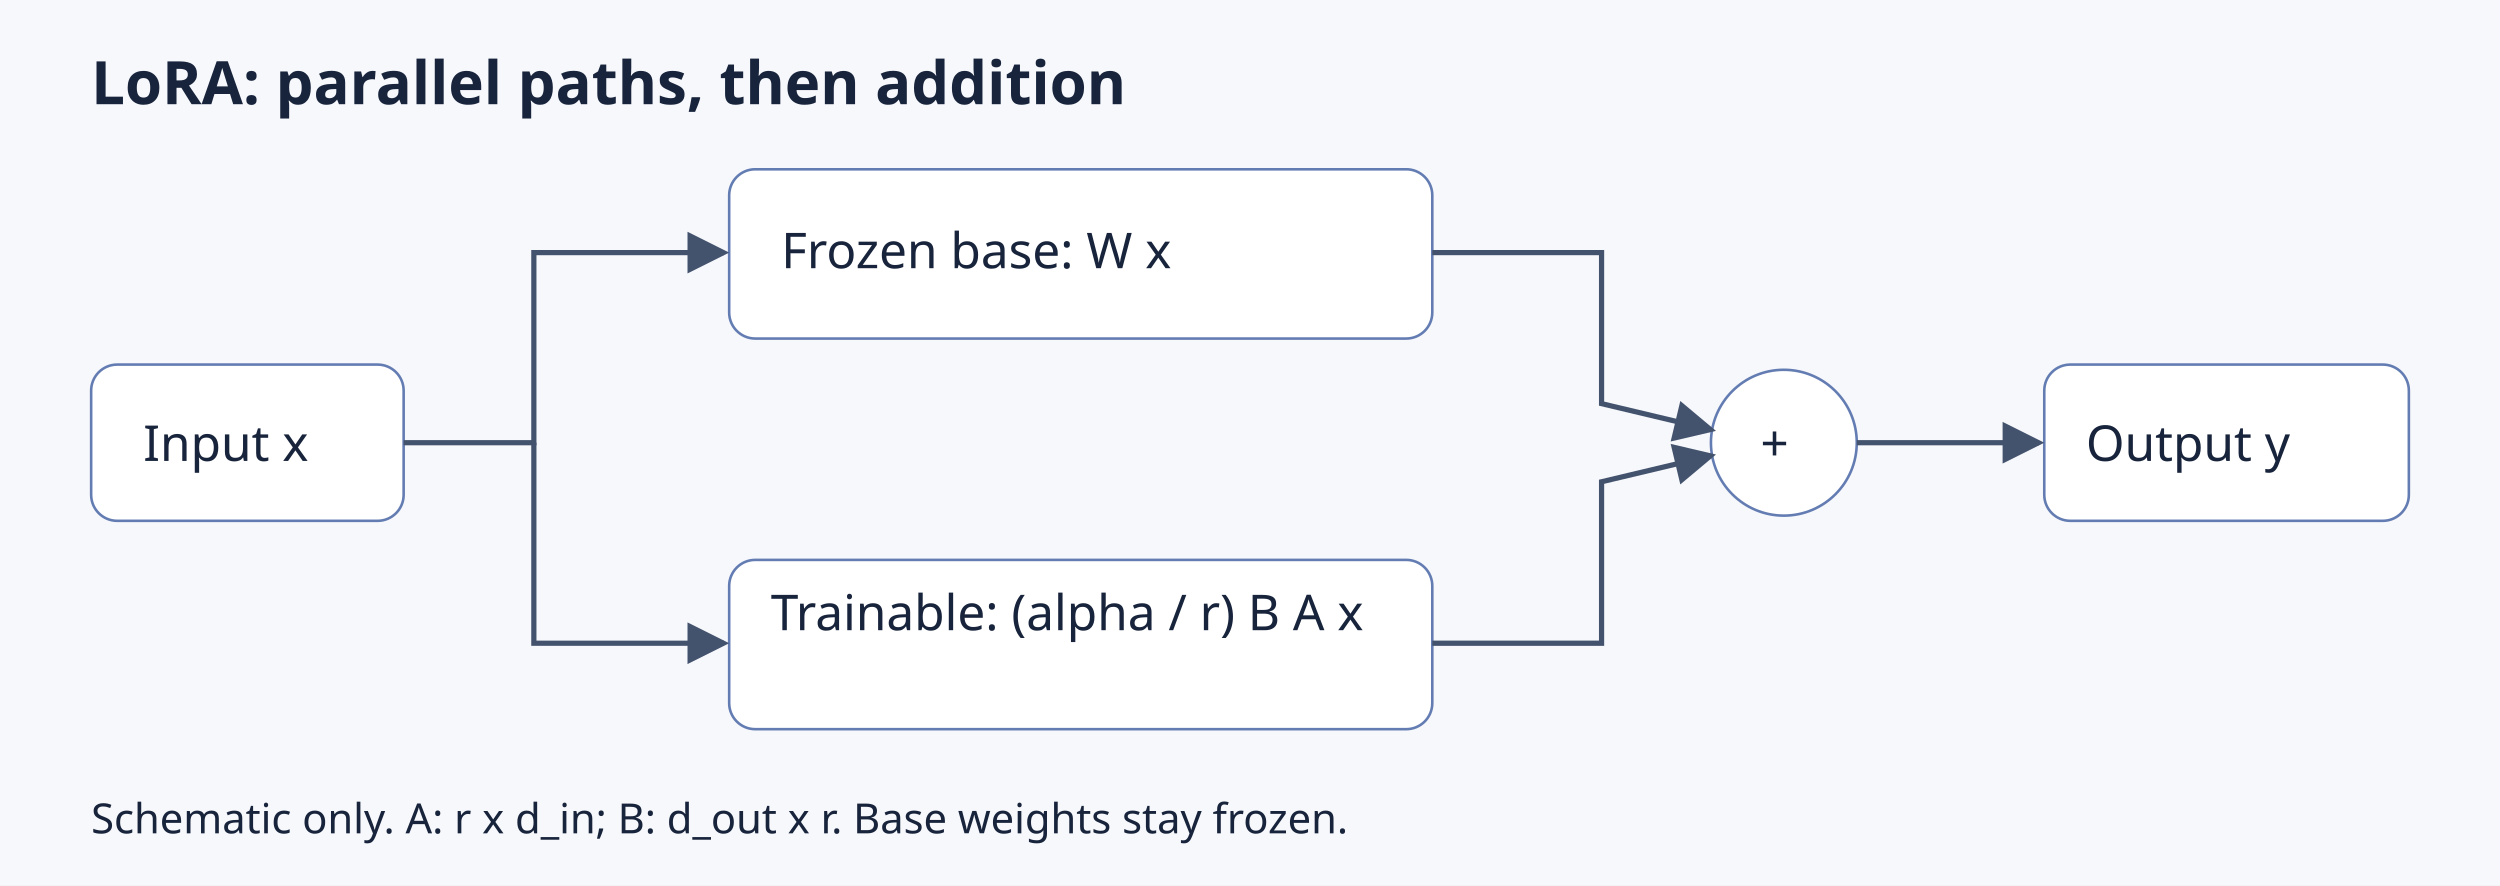
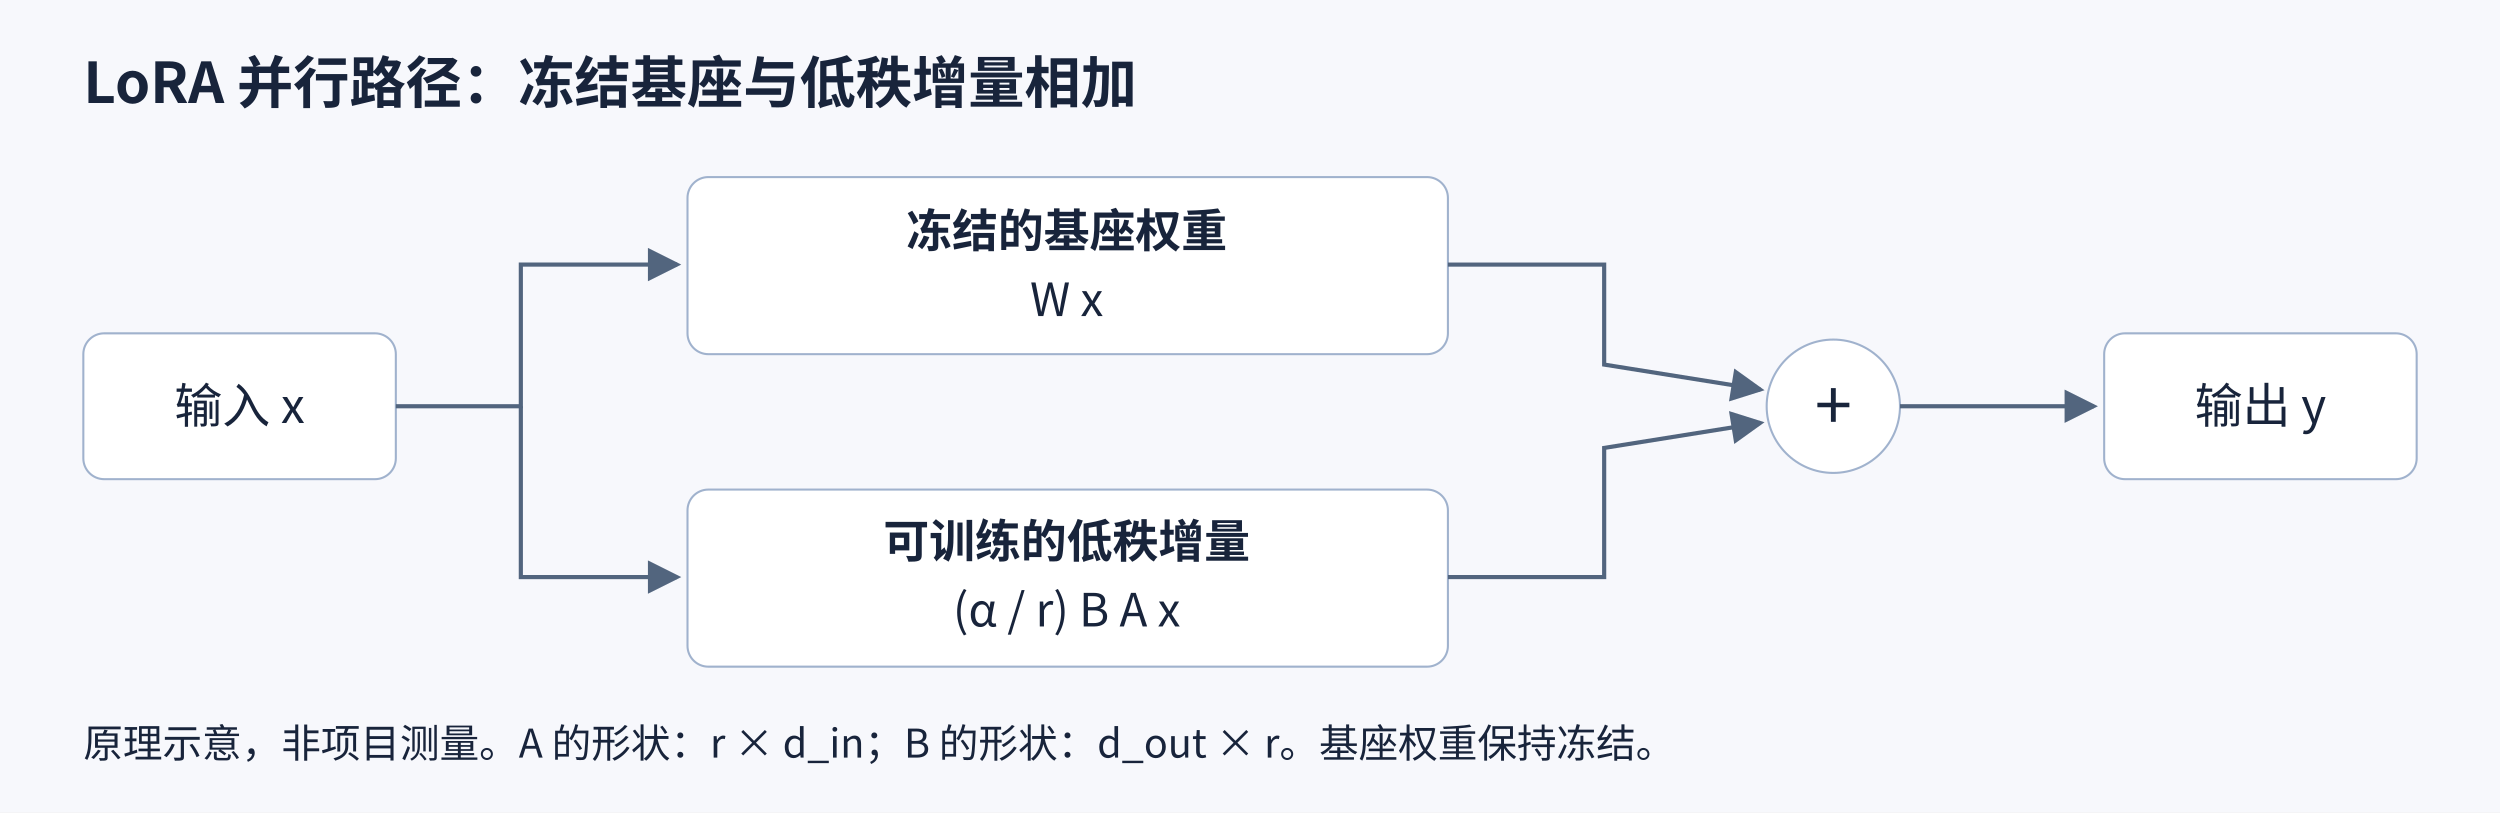
- <svg xmlns="http://www.w3.org/2000/svg" width="960" height="340" viewBox="0 0 960 340" role="img">
-   <rect width="960" height="340" fill="#f7f8fc" />
+ <svg xmlns="http://www.w3.org/2000/svg" width="1200" height="390" viewBox="0 0 1200 390" role="img">
+   <rect width="1200" height="390" fill="#f7f8fc" />
  <defs>
-     <marker id="a" markerWidth="8" markerHeight="8" refX="7" refY="4" orient="auto">
-       <path d="M0 0 L8 4 L0 8" fill="#44536d" />
+     <marker id="arrow" markerWidth="8" markerHeight="8" refX="7" refY="4" orient="auto">
+       <path d="M0 0 L8 4 L0 8" fill="#52657e" />
    </marker>
  </defs>
-   <g font-family="sans-serif" fill="#18243b">
-     <text x="35" y="40" font-size="23" font-weight="bold">LoRA: parallel paths, then addition</text>
-     <g fill="white" stroke="#637cb2">
-       <rect x="35" y="140" width="120" height="60" rx="10" />
-       <rect x="280" y="65" width="270" height="65" rx="10" />
-       <rect x="280" y="215" width="270" height="65" rx="10" />
-       <circle cx="685" cy="170" r="28" />
-       <rect x="785" y="140" width="140" height="60" rx="10" />
-     </g>
-     <g font-size="19">
-       <text x="55" y="177">Input x</text>
-       <text x="300" y="103">Frozen base: W x</text>
-       <text x="296" y="242">Trainable: (alpha / r) B A x</text>
-       <text x="676" y="177">+</text>
-       <text x="801" y="177">Output y</text>
-     </g>
-     <g fill="none" stroke="#44536d" stroke-width="2" marker-end="url(#a)">
-       <path d="M155 170 H205 V97 H278" />
-       <path d="M205 170 V247 H278" />
-       <path d="M550 97 H615 V155 L657 165" />
-       <path d="M550 247 H615 V185 L657 175" />
-       <path d="M713 170 H783" />
-     </g>
-     <text x="35" y="320" font-size="16">Schematic only. A: r x d_in; B: d_out x r. Base weights stay frozen.</text>
+   <g font-family="Noto Sans CJK SC, Source Han Sans SC, Microsoft YaHei, PingFang SC, sans-serif" fill="#18243b">
+     <text x="40" y="40" dy="0.35em" font-size="27" text-anchor="start" fill="#18243b" font-weight="bold">LoRA 并行路径：冻结基座与低秩增量相加</text>
+     <rect x="40" y="160" width="150" height="70" rx="10" fill="white" stroke="#a0b2cd" />
+     <rect x="330" y="85" width="365" height="85" rx="10" fill="white" stroke="#a0b2cd" />
+     <rect x="330" y="235" width="365" height="85" rx="10" fill="white" stroke="#a0b2cd" />
+     <rect x="1010" y="160" width="150" height="70" rx="10" fill="white" stroke="#a0b2cd" />
+     <circle cx="880" cy="195" r="32" fill="white" stroke="#a0b2cd" />
+     <text x="115" y="195" dy="0.35em" font-size="23" text-anchor="middle" fill="#18243b" font-weight="normal">输入 x</text>
+     <text x="512" y="111" dy="0.35em" font-size="22" text-anchor="middle" fill="#18243b" font-weight="bold">冻结的基座权重</text>
+     <text x="512" y="144" dy="0.35em" font-size="22" text-anchor="middle" fill="#18243b" font-weight="normal">W x</text>
+     <text x="512" y="260" dy="0.35em" font-size="22" text-anchor="middle" fill="#18243b" font-weight="bold">可训练的低秩增量</text>
+     <text x="512" y="293" dy="0.35em" font-size="22" text-anchor="middle" fill="#18243b" font-weight="normal">(α / r) B A x</text>
+     <text x="880" y="195" dy="0.35em" font-size="32" text-anchor="middle" fill="#18243b" font-weight="normal">+</text>
+     <text x="1085" y="195" dy="0.35em" font-size="23" text-anchor="middle" fill="#18243b" font-weight="normal">输出 y</text>
+     <path d="M190 195 H250 V127 H325" fill="none" stroke="#52657e" stroke-width="2" marker-end="url(#arrow)" />
+     <path d="M250 195 V277 H325" fill="none" stroke="#52657e" stroke-width="2" marker-end="url(#arrow)" />
+     <path d="M695 127 H770 V175 L845 187" fill="none" stroke="#52657e" stroke-width="2" marker-end="url(#arrow)" />
+     <path d="M695 277 H770 V215 L845 203" fill="none" stroke="#52657e" stroke-width="2" marker-end="url(#arrow)" />
+     <path d="M912 195 H1005" fill="none" stroke="#52657e" stroke-width="2" marker-end="url(#arrow)" />
+     <text x="40" y="357" dy="0.35em" font-size="19" text-anchor="start" fill="#18243b" font-weight="normal">原理示意，非项目测量。A 的形状：r × d_in；B 的形状：d_out × r。基座权重保持冻结。</text>
  </g>
</svg>
